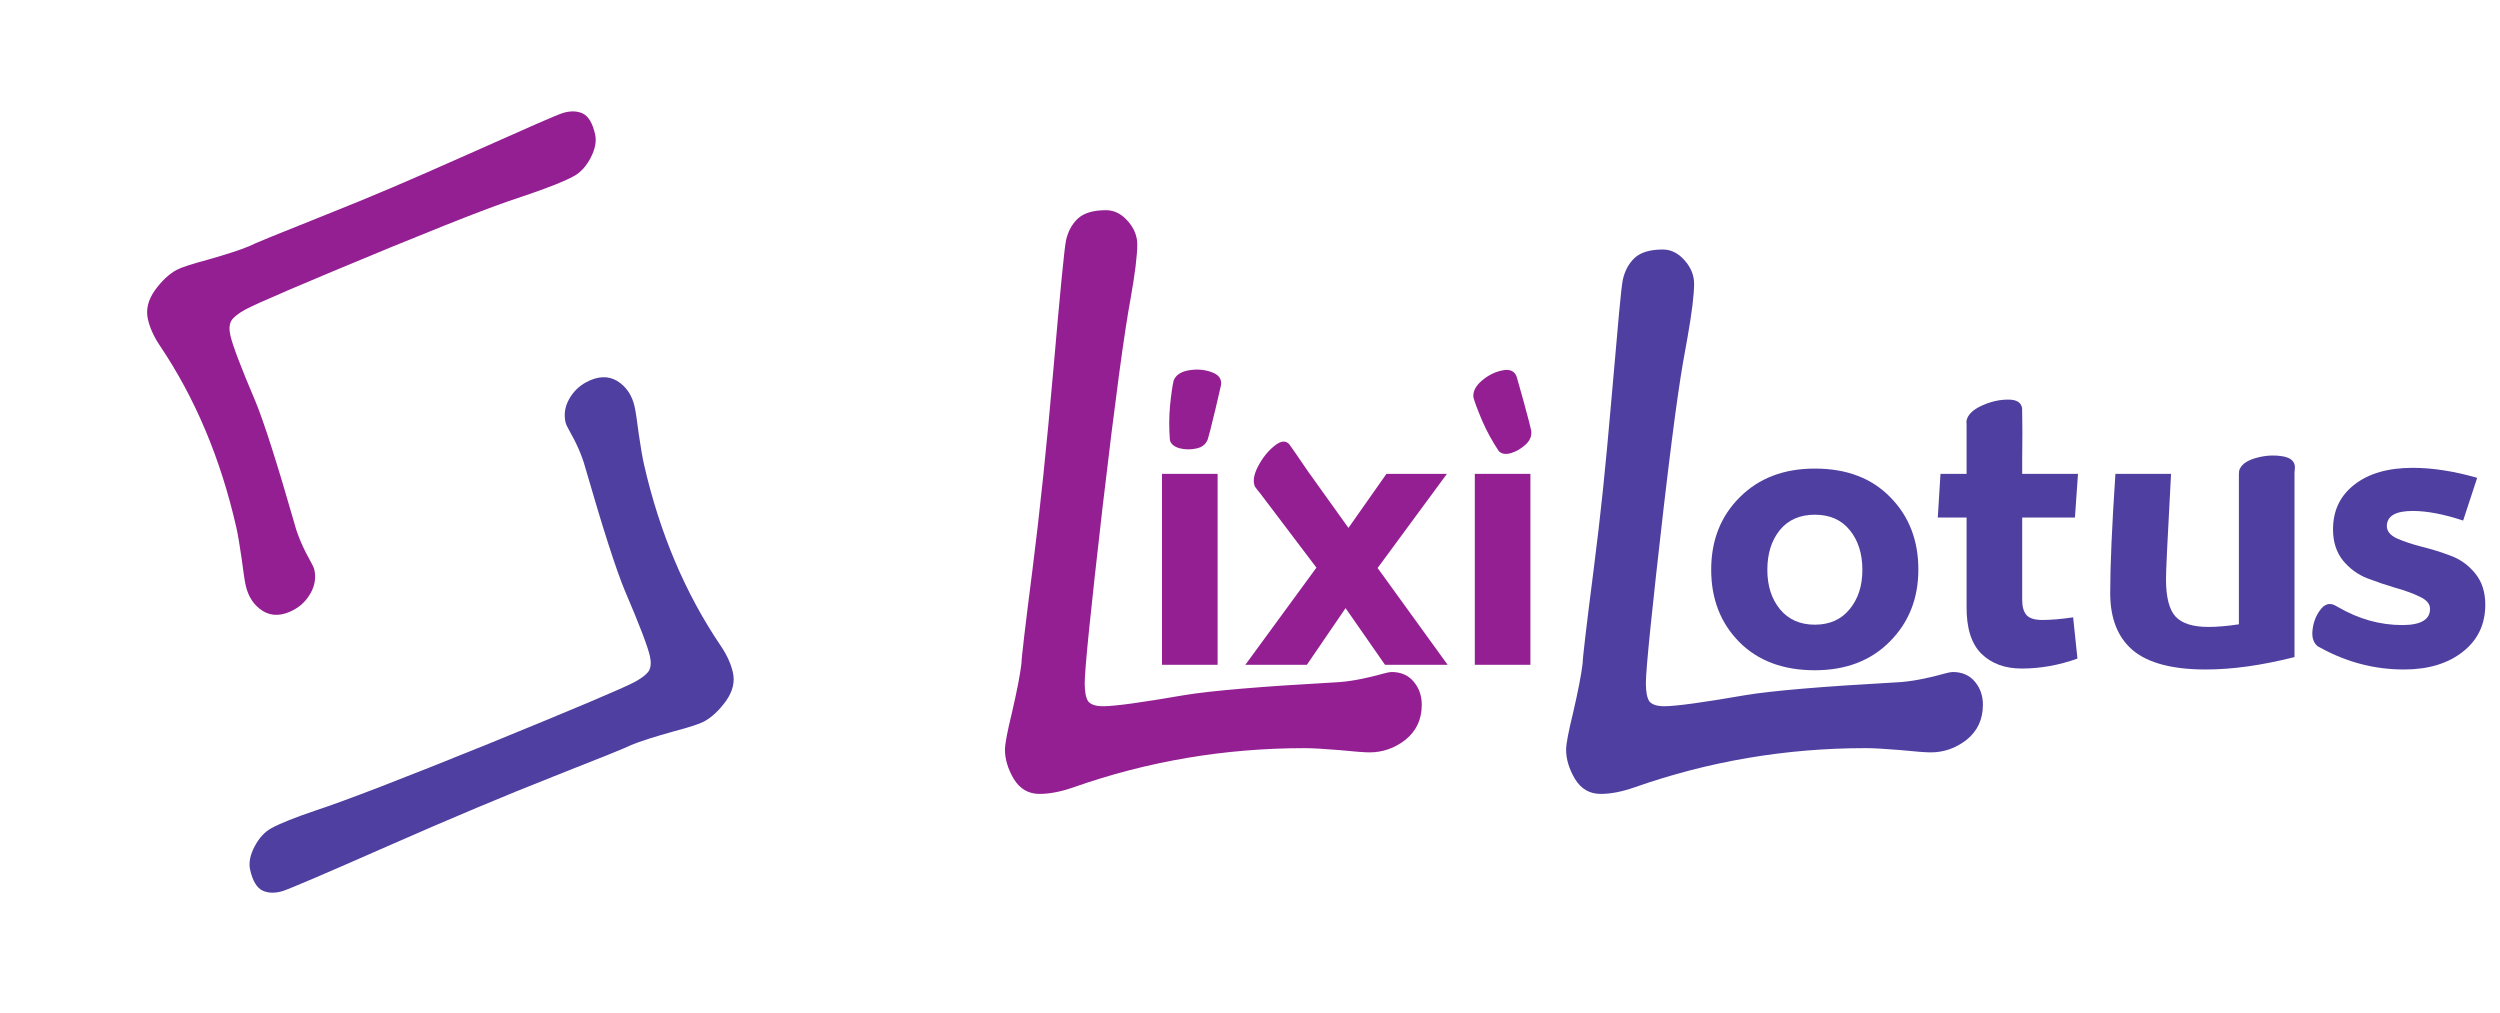
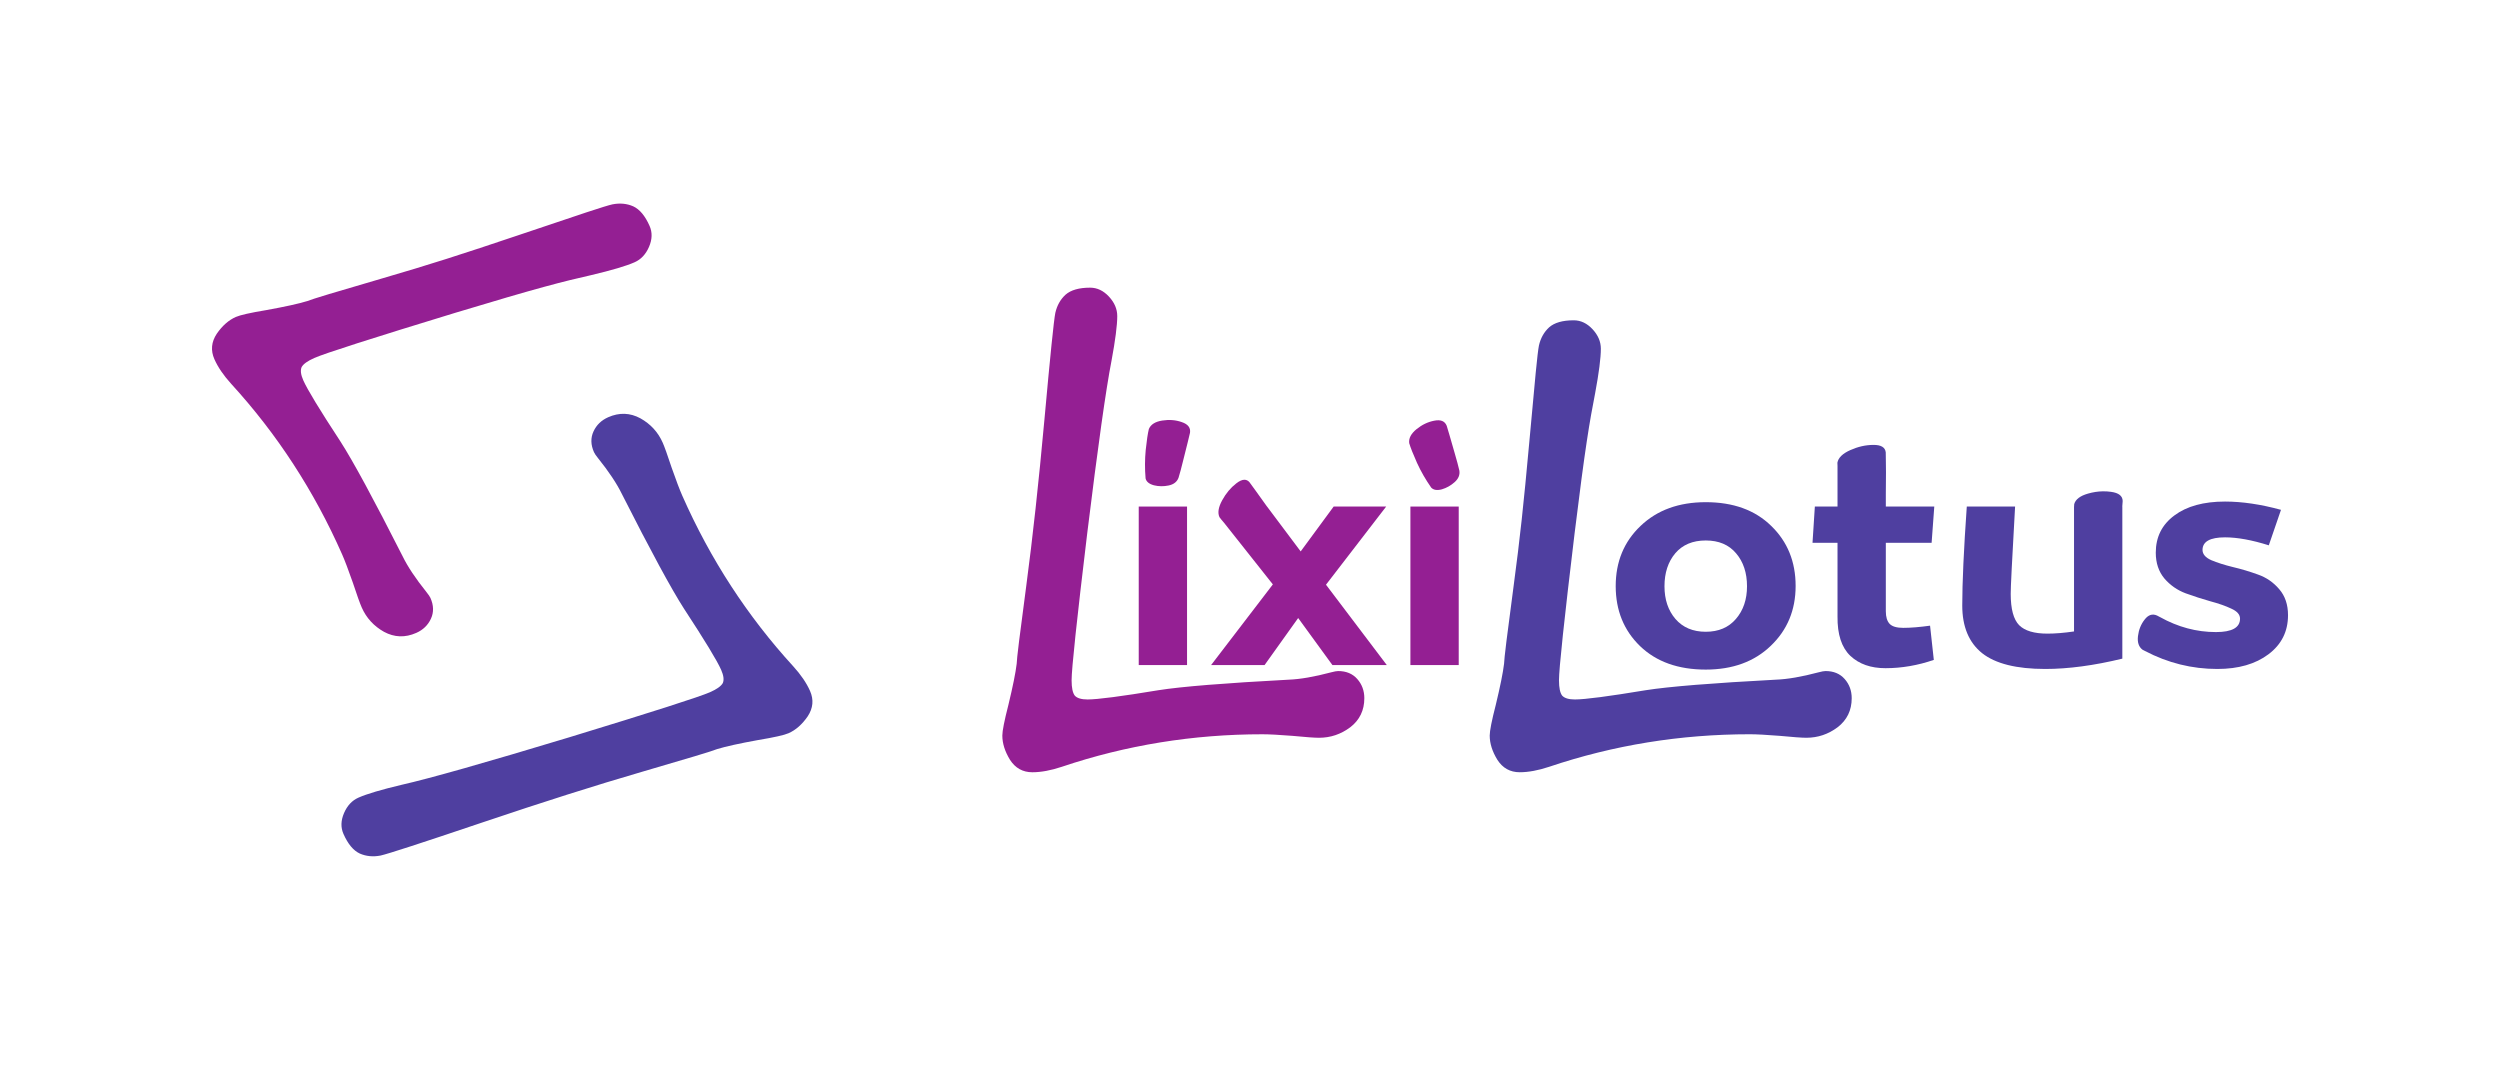
- <svg xmlns="http://www.w3.org/2000/svg" width="158" height="64" viewBox="0 0 158 64" fill="none">
-   <path d="M39.895 47.083C39.634 47.225 37.998 47.887 34.986 49.071C31.962 50.262 28.473 51.728 24.519 53.468C20.552 55.215 18.33 56.166 17.852 56.32C17.372 56.461 16.951 56.449 16.592 56.285C16.229 56.107 15.968 55.672 15.81 54.979C15.709 54.539 15.802 54.047 16.088 53.502C16.373 52.958 16.732 52.569 17.162 52.336C17.722 52.032 18.662 51.657 19.981 51.211C21.794 50.617 25.43 49.214 30.888 47.003C36.342 44.778 39.422 43.475 40.126 43.093C40.582 42.845 40.88 42.609 41.019 42.384C41.142 42.152 41.159 41.843 41.071 41.457C40.927 40.83 40.4 39.453 39.489 37.326C38.939 36.007 38.103 33.404 36.98 29.519C36.79 28.813 36.438 28.008 35.923 27.104C35.825 26.932 35.766 26.799 35.745 26.706C35.629 26.2 35.7 25.712 35.959 25.241C36.218 24.771 36.576 24.413 37.032 24.165C37.775 23.762 38.435 23.734 39.012 24.08C39.577 24.433 39.941 24.969 40.105 25.689C40.169 25.969 40.257 26.543 40.367 27.412C40.494 28.287 40.604 28.931 40.699 29.345C41.691 33.69 43.314 37.521 45.566 40.838C45.943 41.398 46.194 41.951 46.319 42.497C46.456 43.097 46.309 43.702 45.876 44.311C45.441 44.906 44.982 45.335 44.5 45.596C44.213 45.752 43.558 45.965 42.536 46.235C41.338 46.57 40.457 46.853 39.895 47.083Z" fill="#4F3FA0" />
-   <path d="M15.726 15.568C15.985 15.426 17.61 14.76 20.601 13.57C23.605 12.373 25.66 11.496 29.587 9.748C33.527 7.993 35.105 7.294 35.58 7.139C36.057 6.997 36.475 7.008 36.832 7.173C37.193 7.35 37.452 7.786 37.61 8.481C37.71 8.921 37.618 9.415 37.335 9.961C37.051 10.507 36.696 10.897 36.268 11.131C35.712 11.437 34.778 11.813 33.468 12.262C31.667 12.859 30.095 13.416 24.674 15.638C19.257 17.874 16.198 19.183 15.499 19.567C15.046 19.815 14.75 20.053 14.613 20.279C14.491 20.511 14.473 20.82 14.561 21.207C14.704 21.835 15.228 23.215 16.135 25.346C16.682 26.667 17.515 29.274 18.632 33.167C18.822 33.874 19.172 34.68 19.684 35.586C19.781 35.758 19.84 35.89 19.862 35.984C19.977 36.491 19.906 36.981 19.649 37.452C19.392 37.923 19.037 38.283 18.584 38.532C17.846 38.937 17.19 38.966 16.617 38.62C16.056 38.266 15.694 37.729 15.53 37.008C15.466 36.728 15.379 36.152 15.269 35.282C15.142 34.405 15.032 33.759 14.938 33.345C13.949 28.992 12.335 25.154 10.095 21.832C9.721 21.272 9.471 20.718 9.347 20.171C9.21 19.57 9.356 18.964 9.785 18.353C10.217 17.756 10.673 17.326 11.152 17.063C11.437 16.907 12.087 16.693 13.103 16.421C14.293 16.084 15.167 15.799 15.726 15.568Z" fill="#941F93" />
-   <path d="M152.486 29.567C150.932 29.567 149.703 29.92 148.801 30.626C147.898 31.324 147.447 32.268 147.447 33.458C147.447 34.244 147.656 34.898 148.073 35.422C148.498 35.937 149.013 36.314 149.62 36.552C150.226 36.782 150.826 36.985 151.417 37.159C152.016 37.326 152.524 37.512 152.941 37.718C153.366 37.917 153.578 38.171 153.578 38.48C153.578 39.162 152.994 39.504 151.826 39.504C150.416 39.504 149.059 39.123 147.754 38.361L147.754 38.363C147.676 38.32 147.599 38.277 147.534 38.242C147.199 38.088 146.898 38.192 146.634 38.555C146.369 38.907 146.209 39.323 146.153 39.803C146.096 40.283 146.207 40.631 146.485 40.849C146.538 40.878 146.598 40.91 146.663 40.944H146.662C148.323 41.856 150.078 42.312 151.929 42.312C153.461 42.312 154.7 41.939 155.648 41.194C156.596 40.448 157.07 39.456 157.07 38.218C157.07 37.417 156.858 36.758 156.433 36.243C156.009 35.719 155.493 35.346 154.886 35.124C154.28 34.894 153.669 34.704 153.055 34.553C152.441 34.395 151.917 34.22 151.485 34.029C151.06 33.831 150.848 33.569 150.848 33.244C150.856 32.609 151.402 32.292 152.486 32.292C153.381 32.292 154.443 32.494 155.671 32.899L156.558 30.198C155.087 29.777 153.73 29.567 152.486 29.567L152.486 29.567Z" fill="#4F3FA0" />
-   <path d="M100.024 41.912C100.024 41.588 100.256 39.611 100.721 35.982C101.185 32.337 101.444 29.828 101.862 25.017C102.28 20.189 102.452 18.256 102.56 17.688C102.684 17.121 102.932 16.66 103.304 16.303C103.691 15.947 104.287 15.769 105.092 15.769C105.604 15.769 106.06 15.995 106.463 16.449C106.866 16.903 107.067 17.397 107.067 17.931C107.067 18.628 106.928 19.762 106.649 21.334C106.246 23.488 105.932 25.378 105.157 31.972C104.399 38.566 104.019 42.301 104.019 43.175C104.019 43.742 104.097 44.131 104.252 44.342C104.422 44.536 104.732 44.634 105.181 44.634C105.909 44.634 107.627 44.399 110.338 43.929C112.01 43.653 115.169 43.386 119.815 43.127C120.651 43.094 121.681 42.908 122.904 42.568C123.137 42.503 123.307 42.471 123.415 42.471C124.004 42.471 124.469 42.673 124.809 43.078C125.15 43.483 125.32 43.969 125.32 44.536C125.32 45.46 124.98 46.197 124.298 46.748C123.617 47.282 122.858 47.55 122.022 47.55C121.697 47.55 121.054 47.501 120.094 47.404C119.118 47.323 118.39 47.282 117.91 47.282C112.862 47.282 107.991 48.109 103.299 49.761C102.509 50.037 101.797 50.175 101.162 50.175C100.465 50.175 99.923 49.859 99.536 49.227C99.164 48.595 98.978 47.979 98.978 47.38C98.978 47.023 99.126 46.246 99.42 45.047C99.745 43.637 99.946 42.592 100.024 41.912Z" fill="#4F3FA0" />
-   <path d="M114.699 42.36C112.697 42.36 111.105 41.765 109.922 40.575C108.739 39.377 108.147 37.853 108.147 36.005C108.147 34.148 108.75 32.621 109.956 31.423C111.162 30.217 112.743 29.614 114.699 29.614C116.701 29.614 118.29 30.217 119.465 31.423C120.648 32.621 121.24 34.145 121.24 35.993C121.24 37.826 120.637 39.345 119.431 40.551C118.233 41.757 116.656 42.36 114.699 42.36ZM112.493 38.504C113.031 39.154 113.767 39.48 114.699 39.48C115.632 39.48 116.364 39.154 116.895 38.504C117.433 37.853 117.702 37.024 117.702 36.017C117.702 34.993 117.437 34.156 116.906 33.506C116.383 32.855 115.647 32.53 114.699 32.53C113.751 32.53 113.012 32.855 112.481 33.506C111.958 34.156 111.696 34.993 111.696 36.017C111.696 37.024 111.962 37.853 112.493 38.504Z" fill="#4F3FA0" />
-   <path d="M126.889 25.255C126.337 25.257 125.78 25.389 125.218 25.651C124.656 25.913 124.343 26.234 124.279 26.612C124.279 26.684 124.283 26.766 124.288 26.853C124.288 26.853 124.288 26.855 124.288 26.855V29.948H122.639L122.468 32.708H124.288V38.313C124.273 39.678 124.584 40.678 125.221 41.312C125.858 41.939 126.711 42.252 127.78 42.252C128.955 42.252 130.127 42.042 131.295 41.622L131.022 39.016C130.264 39.127 129.612 39.182 129.066 39.182C128.603 39.182 128.277 39.083 128.087 38.885C127.898 38.678 127.803 38.357 127.803 37.921V32.708H131.136L131.329 29.948H127.803V28.965C127.81 28.7 127.813 28.411 127.81 28.089C127.817 27.575 127.816 27.087 127.808 26.624C127.807 26.298 127.804 26.031 127.798 25.822C127.756 25.436 127.453 25.247 126.889 25.255L126.889 25.255Z" fill="#4F3FA0" />
-   <path d="M143.578 28.788C143.232 28.796 142.878 28.853 142.519 28.961C141.944 29.132 141.608 29.399 141.511 29.762C141.507 29.818 141.503 29.881 141.501 29.948H141.498V30.031C141.496 30.144 141.496 30.268 141.498 30.406V39.456C140.77 39.567 140.126 39.622 139.564 39.622C138.601 39.622 137.915 39.408 137.506 38.98C137.096 38.543 136.891 37.75 136.891 36.6C136.884 36.211 136.99 33.994 137.21 29.948H133.695C133.475 33.232 133.365 35.743 133.365 37.481C133.365 39.091 133.847 40.301 134.81 41.11C135.78 41.911 137.312 42.312 139.405 42.312C141.081 42.312 142.95 42.05 145.013 41.527V29.948H145.009C145.022 29.79 145.032 29.646 145.039 29.527C145.032 29.14 144.751 28.907 144.196 28.828C143.992 28.797 143.787 28.784 143.578 28.788Z" fill="#4F3FA0" />
-   <path d="M64.558 41.912C64.558 41.588 64.79 39.612 65.255 35.982C65.719 32.337 66.161 28.108 66.579 23.297C66.997 18.469 67.26 15.771 67.369 15.204C67.493 14.637 67.74 14.175 68.112 13.819C68.499 13.462 69.095 13.284 69.901 13.284C70.412 13.284 70.869 13.511 71.271 13.965C71.674 14.418 71.875 14.912 71.875 15.447C71.875 16.144 71.736 17.278 71.457 18.849C71.054 21.004 70.466 25.379 69.692 31.973C68.933 38.567 68.553 42.301 68.553 43.176C68.553 43.743 68.631 44.132 68.786 44.342C68.956 44.537 69.266 44.634 69.715 44.634C70.443 44.634 72.162 44.399 74.872 43.929C76.544 43.654 79.703 43.386 84.349 43.127C85.185 43.095 86.215 42.909 87.439 42.568C87.671 42.504 87.841 42.471 87.95 42.471C88.538 42.471 89.003 42.674 89.343 43.079C89.684 43.484 89.855 43.97 89.855 44.537C89.855 45.46 89.514 46.197 88.832 46.748C88.151 47.283 87.392 47.55 86.556 47.55C86.231 47.55 85.588 47.502 84.628 47.404C83.652 47.324 82.924 47.283 82.444 47.283C77.396 47.283 72.526 48.109 67.833 49.762C67.043 50.037 66.331 50.175 65.696 50.175C64.999 50.175 64.457 49.859 64.07 49.227C63.699 48.595 63.513 47.98 63.513 47.38C63.513 47.024 63.66 46.246 63.954 45.047C64.279 43.638 64.481 42.593 64.558 41.912Z" fill="#941F93" />
-   <path d="M76.953 42.015H73.438V29.948H76.953V42.015Z" fill="#941F93" />
-   <path d="M81.136 27.907C80.962 27.905 80.76 27.999 80.53 28.19C80.126 28.516 79.785 28.944 79.508 29.475C79.232 30.005 79.168 30.434 79.316 30.76C79.397 30.878 79.507 31.017 79.641 31.176L83.198 35.875L78.705 42.015H82.595L85.04 38.433L87.532 42.015H91.49L87.065 35.898L91.445 29.948H87.623L85.222 33.364L82.777 29.948L82.774 29.95C82.424 29.434 82.051 28.889 81.913 28.693C81.744 28.445 81.603 28.243 81.49 28.087C81.389 27.969 81.271 27.909 81.136 27.908L81.136 27.907Z" fill="#941F93" />
-   <path d="M96.722 42.015H93.208V29.948H96.722V42.015Z" fill="#941F93" />
-   <path d="M76.333 27.758C76.222 28.068 75.984 28.263 75.618 28.343C75.253 28.423 74.896 28.419 74.546 28.33C74.194 28.23 73.991 28.055 73.937 27.805C73.878 27.077 73.881 26.356 73.946 25.643C74.019 24.914 74.096 24.38 74.176 24.041C74.315 23.698 74.638 23.485 75.148 23.401C75.657 23.317 76.132 23.357 76.574 23.52C77.026 23.68 77.225 23.951 77.168 24.333C77.125 24.535 77.066 24.792 76.992 25.104C76.892 25.55 76.78 26.018 76.656 26.509C76.543 26.996 76.435 27.412 76.333 27.758Z" fill="#941F93" />
-   <path d="M96.769 27.203C96.821 27.53 96.708 27.824 96.431 28.085C96.153 28.346 95.842 28.53 95.497 28.636C95.144 28.734 94.885 28.689 94.718 28.502C94.318 27.903 93.975 27.278 93.689 26.626C93.404 25.957 93.214 25.455 93.121 25.12C93.076 24.75 93.254 24.396 93.654 24.056C94.055 23.716 94.485 23.501 94.945 23.411C95.413 23.311 95.715 23.442 95.85 23.802C95.909 24 95.981 24.253 96.066 24.562C96.194 25 96.321 25.464 96.449 25.953C96.585 26.434 96.691 26.851 96.769 27.203Z" fill="#941F93" />
+ <svg xmlns="http://www.w3.org/2000/svg" width="164" height="70" viewBox="0 0 164 70" fill="none">
+   <path d="M47.04 49.141C46.784 49.254 45.142 49.75 42.112 50.631C39.07 51.517 35.577 52.626 31.632 53.957C27.674 55.293 25.452 56.016 24.966 56.124C24.474 56.219 24.02 56.175 23.603 55.993C23.181 55.798 22.824 55.368 22.531 54.705C22.345 54.283 22.357 53.828 22.568 53.338C22.779 52.848 23.095 52.51 23.517 52.324C24.066 52.081 25.01 51.801 26.35 51.483C28.195 51.065 31.857 50.027 37.337 48.369C42.81 46.699 45.892 45.711 46.581 45.407C47.028 45.209 47.306 45.01 47.416 44.809C47.507 44.601 47.471 44.312 47.307 43.941C47.042 43.341 46.231 42.006 44.874 39.935C44.048 38.652 42.687 36.14 40.792 32.4C40.462 31.722 39.94 30.938 39.226 30.048C39.09 29.879 39.003 29.75 38.964 29.66C38.749 29.175 38.74 28.721 38.935 28.299C39.13 27.878 39.451 27.568 39.898 27.37C40.626 27.049 41.331 27.073 42.013 27.443C42.683 27.819 43.17 28.351 43.474 29.041C43.593 29.309 43.788 29.856 44.061 30.681C44.353 31.514 44.586 32.128 44.761 32.524C46.599 36.686 49.023 40.414 52.034 43.707C52.539 44.262 52.907 44.802 53.138 45.325C53.392 45.9 53.34 46.457 52.983 46.996C52.62 47.522 52.203 47.89 51.73 48.099C51.449 48.223 50.783 48.372 49.731 48.547C48.501 48.77 47.604 48.968 47.04 49.141Z" fill="#4F3FA0" />
+   <path d="M20.163 19.749C20.419 19.636 22.061 19.139 25.09 18.258C28.133 17.372 30.204 16.712 34.149 15.381C38.106 14.044 39.692 13.513 40.179 13.405C40.671 13.31 41.125 13.353 41.541 13.536C41.963 13.731 42.321 14.16 42.614 14.824C42.8 15.245 42.788 15.701 42.577 16.191C42.366 16.681 42.05 17.019 41.628 17.205C41.079 17.448 40.134 17.728 38.794 18.045C36.949 18.464 35.346 18.862 29.866 20.52C24.393 22.191 21.311 23.178 20.622 23.483C20.175 23.68 19.897 23.88 19.787 24.081C19.696 24.289 19.732 24.578 19.895 24.948C20.16 25.548 20.971 26.884 22.328 28.954C23.155 30.238 24.515 32.749 26.411 36.489C26.741 37.167 27.263 37.952 27.977 38.842C28.112 39.011 28.2 39.14 28.239 39.229C28.454 39.715 28.463 40.168 28.268 40.59C28.073 41.012 27.752 41.322 27.305 41.519C26.577 41.841 25.872 41.816 25.19 41.447C24.52 41.071 24.033 40.538 23.729 39.849C23.61 39.581 23.415 39.034 23.142 38.209C22.85 37.376 22.617 36.762 22.442 36.366C20.604 32.203 18.18 28.476 15.169 25.183C14.664 24.627 14.296 24.088 14.065 23.564C13.811 22.99 13.863 22.433 14.22 21.894C14.583 21.367 15 21 15.473 20.791C15.754 20.667 16.42 20.517 17.472 20.342C18.702 20.12 19.599 19.922 20.163 19.749Z" fill="#941F93" />
+   <path d="M145.962 32.902C144.56 32.902 143.453 33.206 142.639 33.814C141.826 34.416 141.419 35.229 141.419 36.255C141.419 36.932 141.607 37.495 141.983 37.947C142.366 38.391 142.831 38.716 143.378 38.921C143.924 39.119 144.465 39.293 144.998 39.444C145.538 39.587 145.996 39.748 146.372 39.926C146.755 40.097 146.946 40.316 146.946 40.582C146.946 41.17 146.42 41.464 145.367 41.464C144.095 41.464 142.872 41.136 141.696 40.48L141.696 40.481C141.626 40.444 141.556 40.407 141.497 40.377C141.195 40.244 140.924 40.334 140.686 40.647C140.448 40.95 140.303 41.309 140.252 41.722C140.201 42.135 140.301 42.436 140.552 42.623C140.599 42.649 140.654 42.676 140.712 42.705H140.712C142.209 43.491 143.791 43.884 145.459 43.884C146.84 43.884 147.958 43.563 148.812 42.92C149.667 42.278 150.094 41.423 150.094 40.357C150.094 39.666 149.903 39.099 149.52 38.654C149.137 38.203 148.672 37.882 148.125 37.691C147.578 37.492 147.028 37.328 146.475 37.198C145.921 37.062 145.449 36.911 145.059 36.747C144.676 36.576 144.485 36.35 144.485 36.07C144.492 35.523 144.984 35.25 145.962 35.25C146.768 35.25 147.726 35.424 148.833 35.773L149.633 33.445C148.307 33.083 147.083 32.902 145.962 32.902L145.962 32.902Z" fill="#4F3FA0" />
+   <path d="M98.667 43.539C98.667 43.26 98.876 41.557 99.295 38.429C99.714 35.288 99.947 33.127 100.324 28.981C100.701 24.82 100.856 23.155 100.954 22.666C101.065 22.177 101.289 21.78 101.624 21.472C101.973 21.165 102.51 21.012 103.236 21.012C103.697 21.012 104.109 21.207 104.472 21.598C104.835 21.989 105.016 22.415 105.016 22.875C105.016 23.476 104.891 24.453 104.639 25.807C104.276 27.664 103.993 29.292 103.295 34.974C102.611 40.656 102.269 43.874 102.269 44.628C102.269 45.117 102.339 45.452 102.478 45.633C102.632 45.801 102.911 45.885 103.316 45.885C103.972 45.885 105.522 45.682 107.965 45.277C109.473 45.04 112.32 44.809 116.509 44.586C117.263 44.558 118.191 44.398 119.294 44.105C119.503 44.049 119.657 44.021 119.755 44.021C120.285 44.021 120.704 44.195 121.011 44.544C121.318 44.893 121.472 45.312 121.472 45.801C121.472 46.596 121.165 47.232 120.55 47.706C119.936 48.167 119.252 48.397 118.498 48.397C118.205 48.397 117.626 48.356 116.76 48.272C115.88 48.202 115.224 48.167 114.792 48.167C110.24 48.167 105.85 48.879 101.62 50.303C100.908 50.54 100.265 50.659 99.693 50.659C99.065 50.659 98.576 50.387 98.227 49.842C97.892 49.298 97.725 48.767 97.725 48.251C97.725 47.944 97.857 47.274 98.123 46.24C98.416 45.026 98.597 44.126 98.667 43.539Z" fill="#4F3FA0" />
+   <path d="M111.897 43.925C110.092 43.925 108.656 43.412 107.59 42.387C106.524 41.355 105.99 40.042 105.99 38.449C105.99 36.849 106.534 35.533 107.621 34.501C108.708 33.462 110.133 32.943 111.897 32.943C113.702 32.943 115.134 33.462 116.193 34.501C117.26 35.533 117.793 36.846 117.793 38.439C117.793 40.018 117.25 41.327 116.163 42.366C115.083 43.406 113.661 43.925 111.897 43.925ZM109.908 40.603C110.393 41.163 111.056 41.444 111.897 41.444C112.738 41.444 113.397 41.163 113.876 40.603C114.361 40.042 114.604 39.328 114.604 38.459C114.604 37.578 114.365 36.856 113.886 36.296C113.415 35.735 112.751 35.455 111.897 35.455C111.042 35.455 110.376 35.735 109.897 36.296C109.426 36.856 109.19 37.578 109.19 38.459C109.19 39.328 109.429 40.042 109.908 40.603Z" fill="#4F3FA0" />
+   <path d="M122.886 29.186C122.388 29.188 121.886 29.301 121.38 29.527C120.873 29.753 120.591 30.029 120.533 30.356C120.533 30.418 120.536 30.488 120.541 30.563C120.541 30.563 120.541 30.565 120.541 30.565V33.23H119.054L118.901 35.609H120.541V40.438C120.527 41.614 120.808 42.476 121.382 43.023C121.956 43.563 122.725 43.833 123.689 43.833C124.749 43.833 125.805 43.651 126.858 43.289L126.612 41.044C125.928 41.139 125.34 41.187 124.848 41.187C124.431 41.187 124.137 41.102 123.966 40.931C123.795 40.753 123.71 40.476 123.71 40.1V35.609H126.714L126.889 33.23H123.71V32.383C123.717 32.155 123.719 31.905 123.716 31.628C123.723 31.185 123.722 30.764 123.714 30.366C123.713 30.085 123.711 29.855 123.705 29.675C123.668 29.342 123.395 29.179 122.886 29.186L122.886 29.186Z" fill="#4F3FA0" />
+   <path d="M137.931 32.231C137.619 32.237 137.3 32.287 136.976 32.379C136.458 32.527 136.155 32.757 136.068 33.07C136.064 33.118 136.061 33.173 136.059 33.23H136.056V33.302C136.054 33.399 136.054 33.506 136.056 33.625V41.423C135.4 41.519 134.819 41.566 134.313 41.566C133.445 41.566 132.826 41.382 132.457 41.013C132.088 40.637 131.903 39.953 131.903 38.962C131.896 38.627 131.992 36.716 132.19 33.23H129.021C128.823 36.06 128.724 38.224 128.724 39.721C128.724 41.109 129.158 42.151 130.027 42.848C130.902 43.539 132.282 43.884 134.169 43.884C135.68 43.884 137.365 43.658 139.225 43.207V33.23H139.221C139.233 33.094 139.242 32.97 139.248 32.867C139.242 32.533 138.989 32.333 138.488 32.265C138.305 32.238 138.119 32.227 137.931 32.231Z" fill="#4F3FA0" />
+   <path d="M66.695 43.54C66.695 43.26 66.905 41.557 67.323 38.43C67.742 35.289 68.14 31.645 68.517 27.499C68.894 23.338 69.131 21.014 69.229 20.525C69.341 20.037 69.564 19.639 69.899 19.332C70.248 19.025 70.786 18.871 71.512 18.871C71.972 18.871 72.384 19.067 72.747 19.457C73.11 19.848 73.292 20.274 73.292 20.735C73.292 21.335 73.166 22.312 72.915 23.667C72.552 25.523 72.021 29.293 71.323 34.975C70.639 40.657 70.297 43.875 70.297 44.629C70.297 45.117 70.367 45.452 70.507 45.634C70.66 45.801 70.939 45.885 71.344 45.885C72 45.885 73.55 45.683 75.993 45.278C77.501 45.04 80.349 44.81 84.537 44.587C85.291 44.559 86.219 44.398 87.322 44.105C87.531 44.049 87.685 44.021 87.783 44.021C88.313 44.021 88.732 44.196 89.039 44.545C89.346 44.894 89.5 45.313 89.5 45.801C89.5 46.597 89.193 47.232 88.579 47.707C87.964 48.168 87.28 48.398 86.526 48.398C86.233 48.398 85.654 48.356 84.788 48.272C83.909 48.203 83.253 48.168 82.82 48.168C78.269 48.168 73.878 48.88 69.648 50.304C68.936 50.541 68.294 50.66 67.721 50.66C67.093 50.66 66.605 50.387 66.255 49.843C65.921 49.298 65.753 48.768 65.753 48.251C65.753 47.944 65.886 47.274 66.151 46.241C66.444 45.026 66.626 44.126 66.695 43.54Z" fill="#941F93" />
+   <path d="M77.87 43.628H74.701V33.23H77.87V43.628Z" fill="#941F93" />
+   <path d="M81.64 31.471C81.484 31.47 81.302 31.551 81.094 31.715C80.729 31.996 80.422 32.365 80.173 32.822C79.924 33.279 79.866 33.649 80 33.93C80.073 34.031 80.172 34.152 80.293 34.289L83.499 38.337L79.448 43.628H82.956L85.16 40.542L87.406 43.628H90.974L86.985 38.357L90.933 33.23H87.488L85.324 36.173L83.119 33.23L83.117 33.232C82.801 32.787 82.465 32.318 82.34 32.148C82.188 31.935 82.061 31.761 81.96 31.627C81.869 31.525 81.762 31.474 81.64 31.472L81.64 31.471Z" fill="#941F93" />
+   <path d="M95.692 43.628H92.523V33.23H95.692V43.628Z" fill="#941F93" />
+   <path d="M77.311 31.343C77.21 31.61 76.995 31.778 76.666 31.847C76.337 31.916 76.015 31.913 75.7 31.836C75.382 31.75 75.199 31.599 75.15 31.384C75.097 30.756 75.1 30.135 75.159 29.52C75.225 28.892 75.294 28.433 75.366 28.141C75.491 27.845 75.783 27.661 76.242 27.588C76.701 27.516 77.129 27.55 77.527 27.691C77.935 27.829 78.114 28.062 78.064 28.392C78.025 28.566 77.971 28.787 77.904 29.056C77.814 29.44 77.713 29.844 77.601 30.267C77.5 30.686 77.403 31.045 77.311 31.343Z" fill="#941F93" />
+   <path d="M95.733 30.865C95.78 31.146 95.678 31.4 95.428 31.625C95.178 31.849 94.898 32.008 94.587 32.1C94.269 32.184 94.034 32.146 93.885 31.984C93.524 31.468 93.215 30.929 92.957 30.368C92.7 29.791 92.529 29.359 92.444 29.07C92.404 28.752 92.565 28.446 92.925 28.153C93.286 27.86 93.674 27.675 94.089 27.597C94.511 27.512 94.783 27.624 94.905 27.934C94.958 28.105 95.023 28.323 95.1 28.589C95.215 28.967 95.33 29.366 95.445 29.788C95.567 30.203 95.663 30.561 95.733 30.865Z" fill="#941F93" />
</svg>
